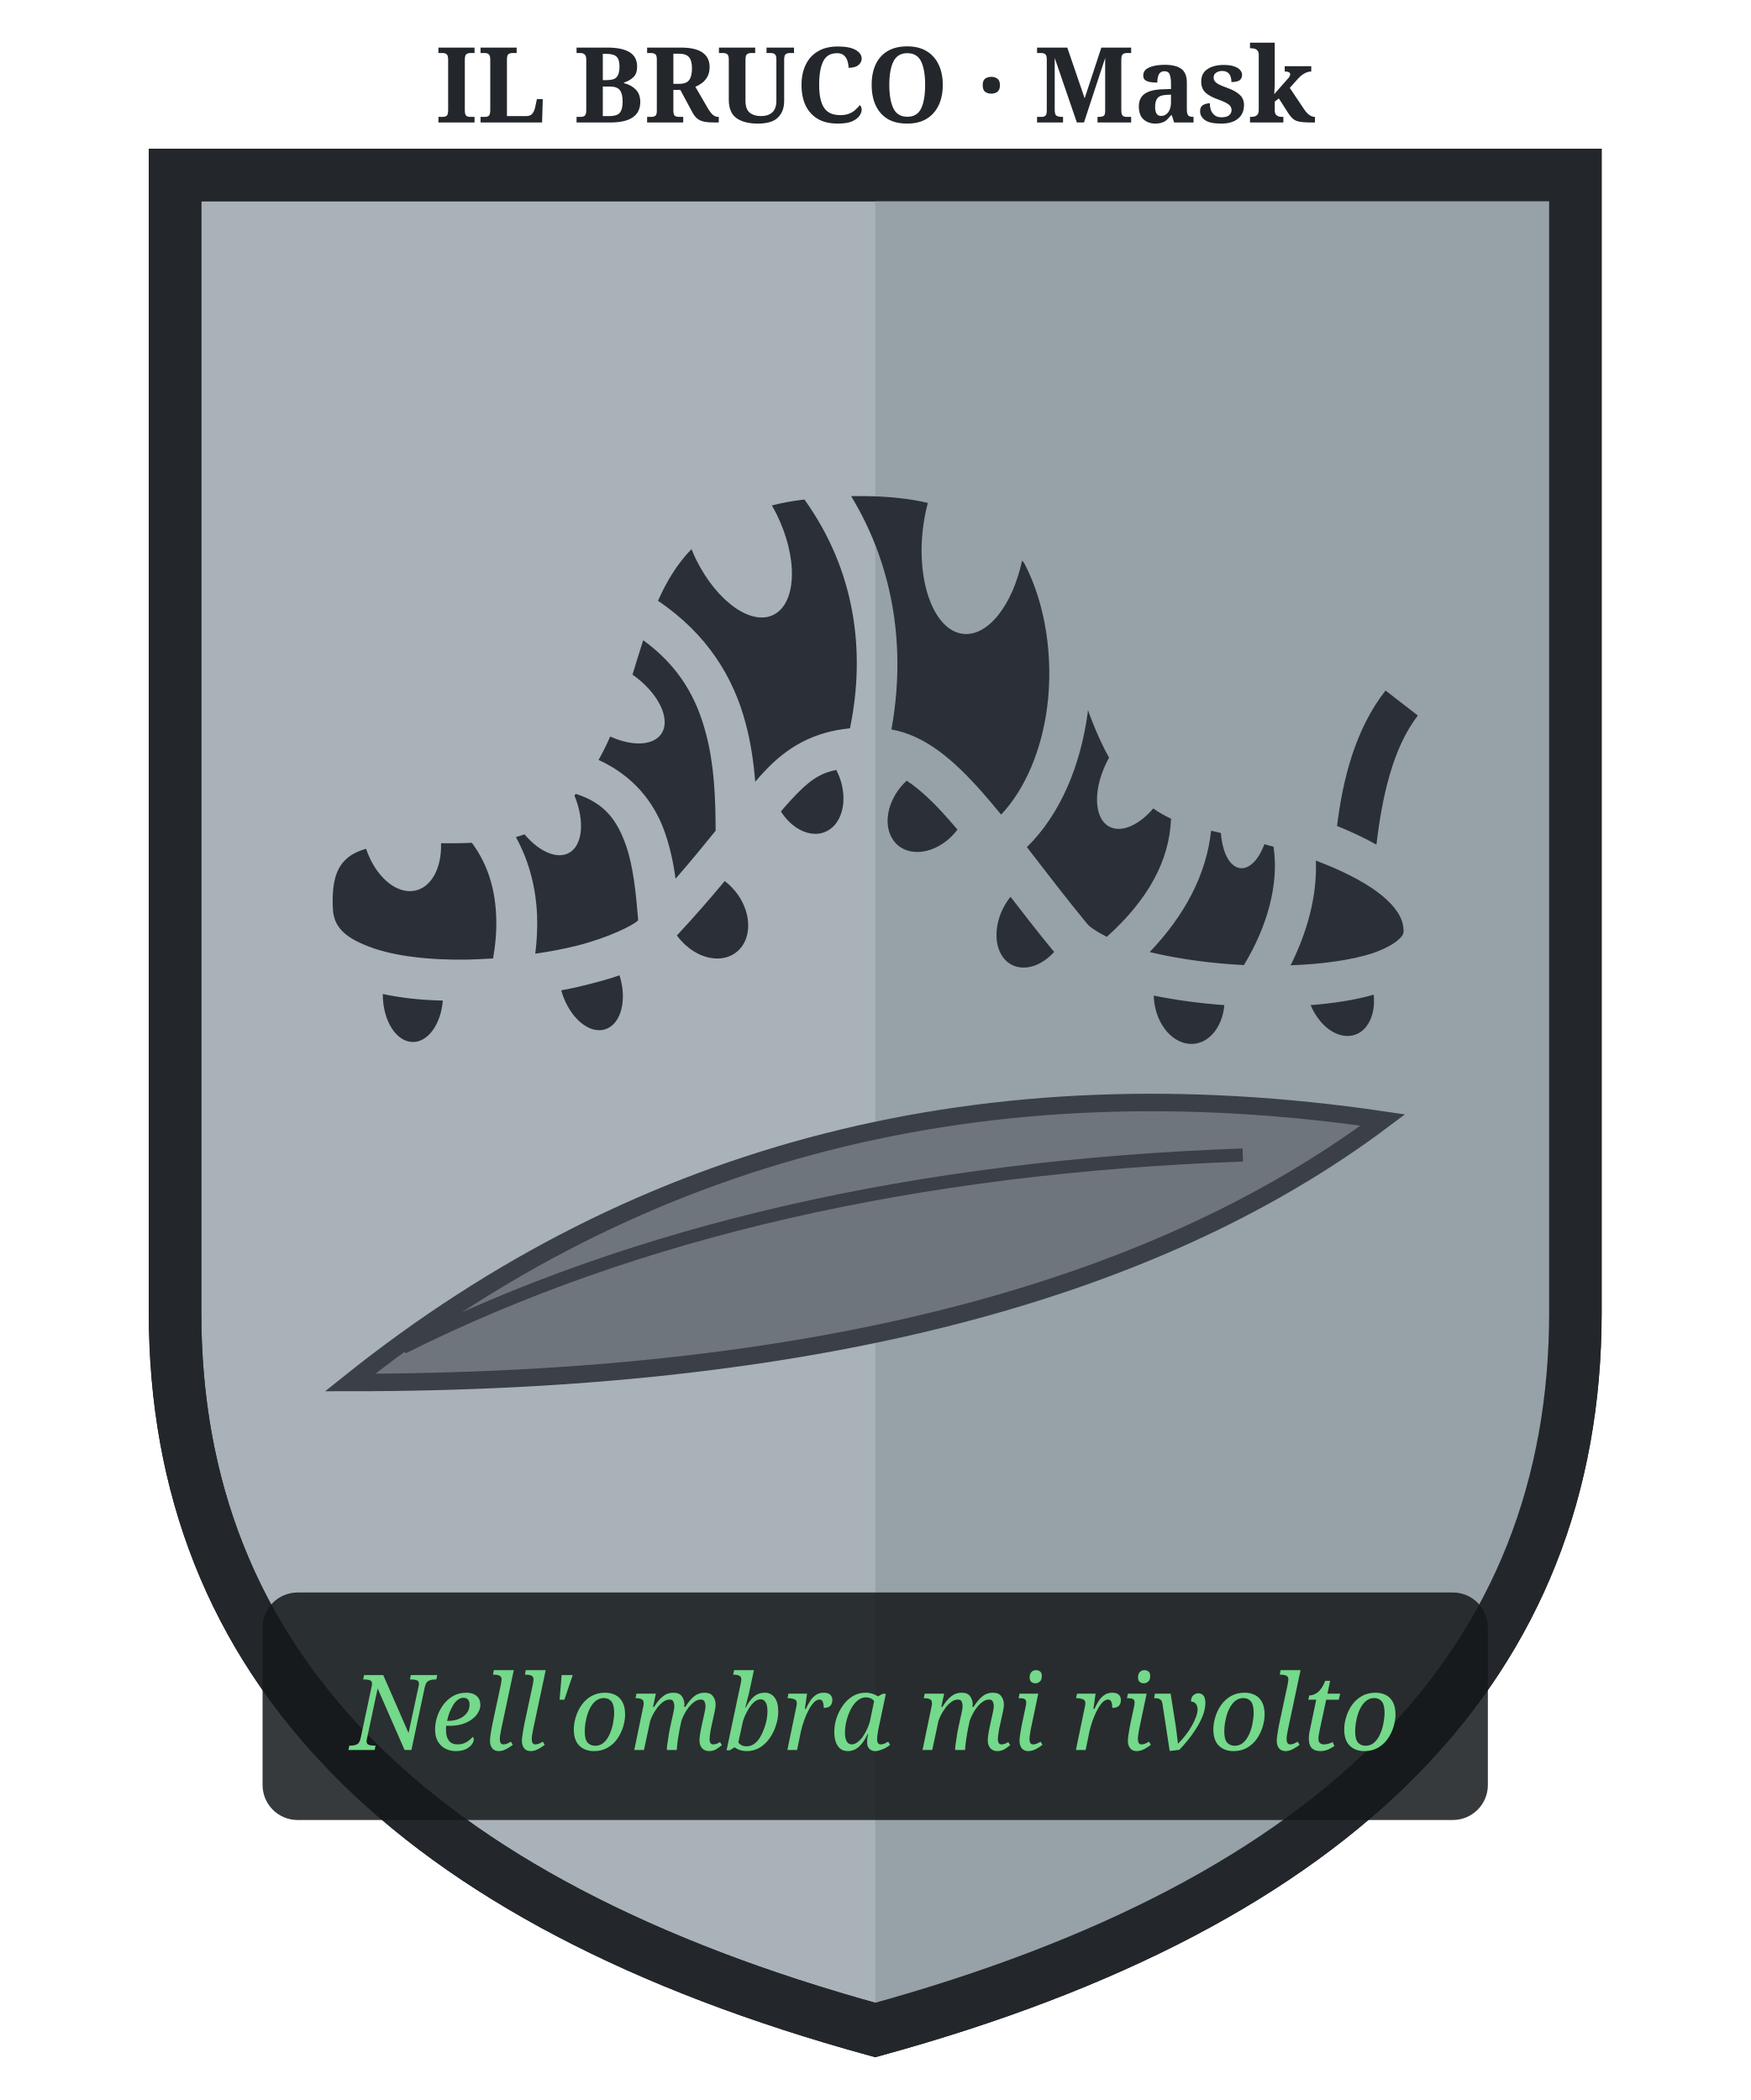
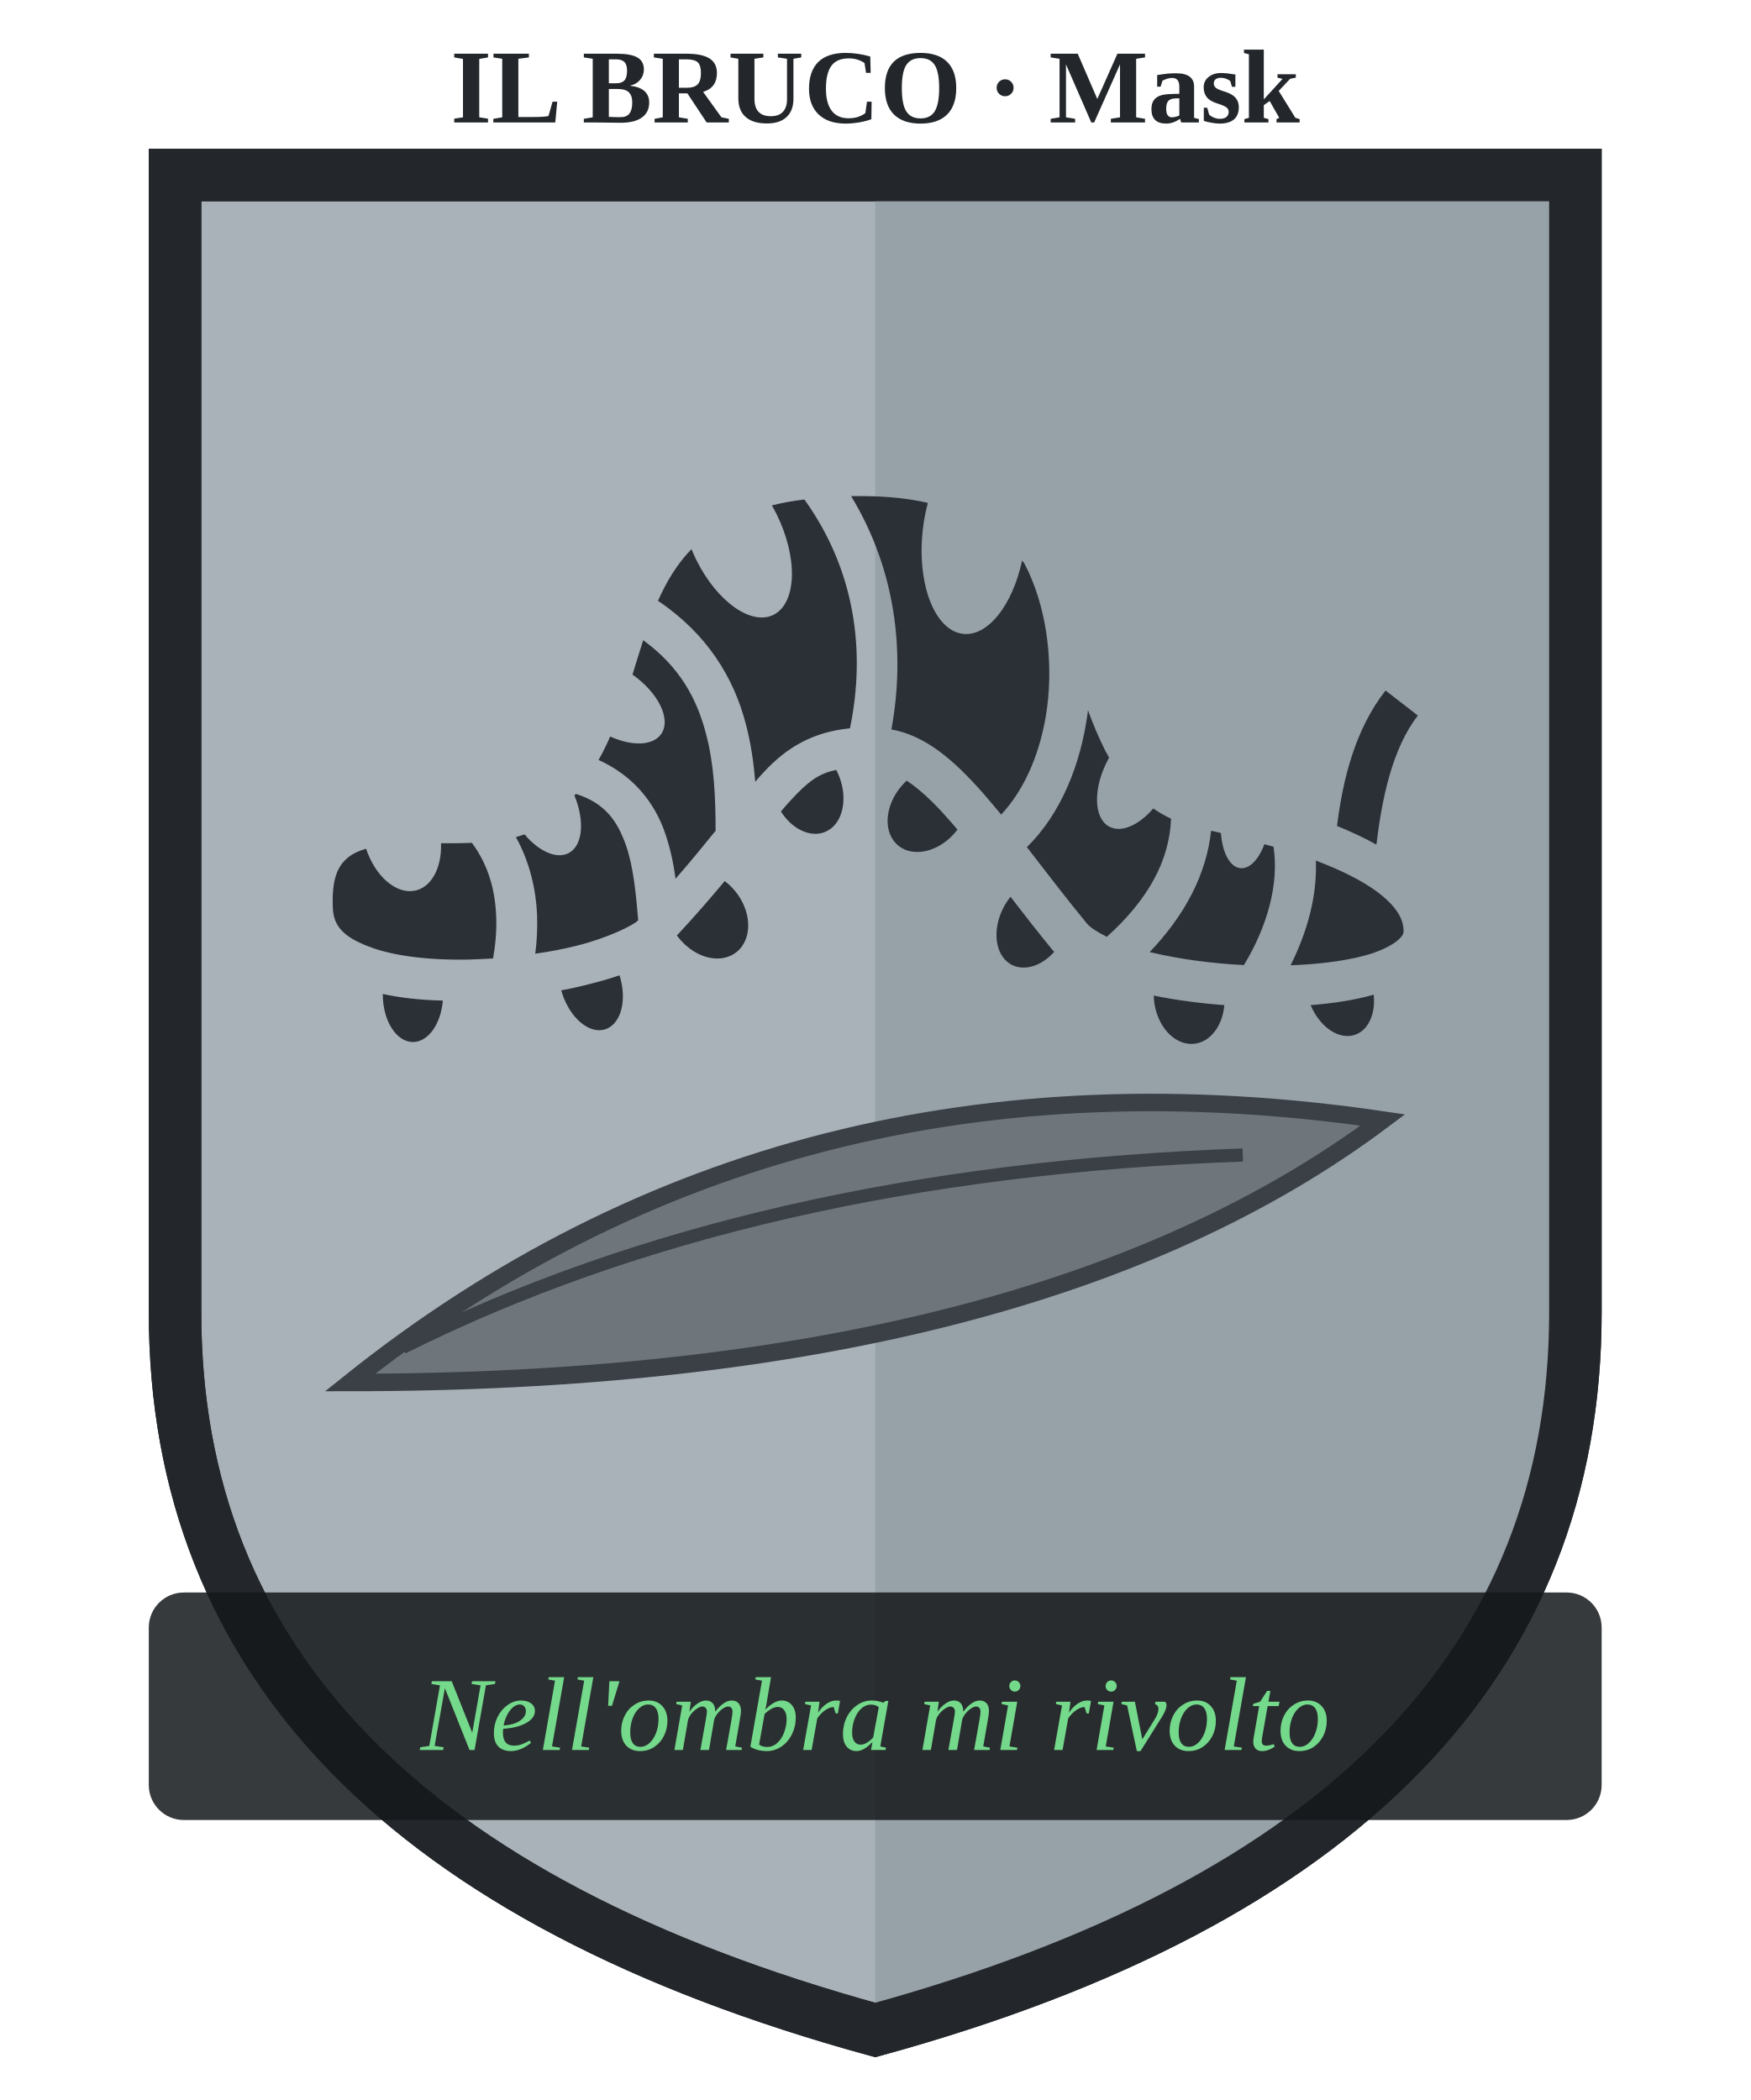
<svg xmlns="http://www.w3.org/2000/svg" viewBox="0 0 200 240" width="200" height="240" role="img" aria-label="Stemma Contrada del Bruco — distretto The Silver Weft">
  <defs>
    <clipPath id="b3">
      <path d="M20 20 H180 V150 Q180 210 100 232 Q20 210 20 150 Z" />
    </clipPath>
  </defs>
  <path d="M20 20 H180 V150 Q180 210 100 232 Q20 210 20 150 Z" fill="#a9b2b8" stroke="#23272b" stroke-width="6" />
  <g clip-path="url(#b3)">
    <path d="M100 20 H180 V150 Q180 210 100 232 Z" fill="#97a1a8" />
    <path d="M40 158 q50 -40 118 -30 q-40 30 -118 30z" fill="#6e767c" stroke="#3a4046" stroke-width="2" />
    <path d="M46 154 q40 -20 96 -22" stroke="#3a4046" stroke-width="1.5" fill="none" />
    <g fill="#2b3036">
      <g transform="translate(32.59 21.39) scale(0.26018)">
        <path d="M248.5 135.7c19.6 32.3 23.9 68.6 17.7 102.5 15.1 2.7 27.5 13.6 39.9 27.6 2.7 3.1 5.5 6.4 8.3 9.8 10.6-11.3 17.7-28.2 20.2-47.2 2.8-21.8-.7-45.4-10-63.1-.3-.4-.7-.9-1-1.3a22.65 43.28 6.281 0 1-26.1 32.2 22.65 43.28 6.281 0 1-17.5-45.9 22.65 43.28 6.281 0 1 2.2-11.6c-8-1.9-17.3-2.9-28.1-3zm-20.5 1.5c-5.2.6-10 1.5-14.3 2.6a37.86 20.25 64.9 0 1 2.1 3.9 37.86 20.25 64.9 0 1-.9 43.9 37.86 20.25 64.9 0 1-34.4-23.9 37.86 20.25 64.9 0 1-2.1-4.7c-6.3 6.5-10.9 14.1-14.7 22.7 21.7 14.6 33.3 33.9 38.5 53.9 2.3 8.5 3.5 17.1 4.2 25.6 1.2-1.5 2.5-2.9 3.8-4.3 10.3-11.1 21.8-17.6 37.8-19.2 7-33.8 2.3-69.4-20-100.5zM157.2 199c-1.6 4.9-3.1 10-4.7 15.1a25.71 14.31 34.53 0 1 12.6 26.1 25.71 14.31 34.53 0 1-22.4 1.1c-1.5 3.5-3.2 6.9-5.1 10.3 15.2 6.9 24.5 18.6 29.1 31.8 2.3 6.6 3.8 13.5 4.7 20.4 6.8-7.8 12.5-14.8 17.6-21.1 0-14.8-.7-29.4-4.2-42.5-4.1-15.8-11.7-29.6-27.6-41.2zm326 22.1c-13.4 17.1-18.8 39.2-21.3 59.5.1.1.3.1.5.2 5.8 2.4 11.5 5 16.8 8 2.4-20.5 7.1-42.5 18.2-56.7zm-130.7 8.6c0 .4-.1.7-.1 1.1-3 22.6-11.7 44.4-26.7 59.1 8 10.3 16.6 21.7 26.4 33.6 1.2 1.5 4.3 3.6 8.7 5.8 18.2-16.4 27.5-33.5 28.2-51.9-2.8-1.3-5.4-2.8-7.8-4.5a14.31 25.71 27.97 0 1-19.3 8 14.31 25.71 27.97 0 1-.6-29.4 14.31 25.71 27.97 0 1 .5-.9l-1.8-3.3c-2.8-5.6-5.3-11.5-7.5-17.6zM242 256c-7.9 1.5-12.8 5.5-19.9 13.2-1.4 1.5-2.9 3.2-4.4 5a20.74 15.03 67.92 0 0 .2.4 20.74 15.03 67.92 0 0 22.5 6.5A20.74 15.03 67.92 0 0 242 256zm30.9 4.7a15.58 20.74 40.18 0 0-6.6 25 15.58 20.74 40.18 0 0 23.9 1.6 15.58 20.74 40.18 0 0 5-5.1c-1.3-1.5-2.6-3.1-3.9-4.5-6.7-7.7-12.8-13.3-18.4-17zm-145.3 5.8c-.2.2-.4.5-.6.7a25.71 14.31 62.03 0 1-2.5 25.3 25.71 14.31 62.03 0 1-19.4-8.2c-1.2.4-2.5.8-3.8 1.2 6.2 11.2 8.8 23.2 9.3 34.1.2 6-.1 11.8-.8 17.1 6.4-.9 12.6-2.1 18.2-3.5 14-3.5 25-9.1 26.8-11 .1-.1.1-.2.2-.2-1-12.2-2.2-23.7-5.3-32.7-3.8-10.8-9.1-18.7-22.1-22.8zm279 16.2c-2.1 19.3-11.6 37.2-27 53.3.5.1.9.2 1.4.3 11.9 2.8 25.9 4.7 40 5.4 10.3-17 15.5-35.7 13-52-1.3-.3-2.7-.7-4-1.1a10.65 21.91 5.821 0 1-10.8 10.5 10.65 21.91 5.821 0 1-8.3-15.4c-1.5-.4-2.9-.7-4.3-1zM81.97 288c-4.53.2-9.08.2-13.55.2a25.89 16.75 75.16 0 1-11.93 20.9 25.89 16.75 75.16 0 1-20.99-18.5c-3.11.9-5.69 2.1-7.62 3.6-4.52 3.6-7.62 9-6.95 22.8.38 7.8 5.04 12.5 15.86 16.6 10.81 4.2 26.75 6 43.35 5.7 3.69-.1 7.41-.3 11.12-.5 1.02-5.7 1.65-12 1.38-18.5-.46-11-3.12-22.1-10.67-32.3zm370.63 7.8c.6 15.6-3.8 31.4-11.1 46 13.9-.5 26.7-2.3 35.7-5.2 5.6-1.9 9.7-4.2 11.7-6.1 2.1-1.9 2.3-2.7 2.2-4.5-.3-4.9-3.2-9.6-9.3-14.7-6-5-15-9.8-24.9-13.8-1.4-.6-2.9-1.1-4.3-1.7zm-259.6 9c-6 7.2-12.8 15.1-21 23.9a20.77 16.07 52.56 0 0 4 4.4 20.77 16.07 52.56 0 0 24.7.2 20.77 16.07 52.56 0 0-6-27.1 20.77 16.07 52.56 0 0-1.7-1.4zm125.5 6.9a14.85 20.66 27.26 0 0-3.2 26.7 14.85 20.66 27.26 0 0 22.4-2.5c-.3-.3-.6-.7-.9-1-6.7-8.2-12.6-15.8-18.3-23.2zm-171.7 34.5c-4.8 1.7-10.1 3.1-15.8 4.5-3.1.8-6.4 1.5-9.8 2.1a20.74 13.19 72.3 0 0 2.8 6.9 20.74 13.19 72.3 0 0 19.9 8.2 20.74 13.19 72.3 0 0 2.9-21.7zm-103.96 8.2a13.25 20.94 0 0 0 0 .2 13.25 20.94 0 0 0 13.25 20.9 13.25 20.94 0 0 0 13.12-18.2c-9.16-.2-18.08-1.1-26.37-2.9zm435.16.3c-8.3 2.4-17.7 3.8-27.7 4.6a20.48 14.24 70.89 0 0 3.2 5.7 20.48 14.24 70.89 0 0 21.1 3.9 20.48 14.24 70.89 0 0 3.4-14.2zm-96.6.4a20.76 15.54 83.84 0 0 1.2 7.4 20.76 15.54 83.84 0 0 20.4 12.7 20.76 15.54 83.84 0 0 9.4-15.9c-10.7-.8-21.3-2.2-31-4.2z" />
      </g>
    </g>
  </g>
  <path d="M20 20 H180 V150 Q180 210 100 232 Q20 210 20 150 Z" fill="none" stroke="#23272b" stroke-width="6" />
-   <rect x="30" y="182" width="140" height="26" rx="4" fill="#14171a" opacity="0.85" />
-   <text x="100" y="200" font-family="Georgia,serif" font-size="12" fill="#74d98a" text-anchor="middle" font-style="italic">Nell'ombra mi rivolto</text>
-   <text x="100" y="14" font-family="Georgia,serif" font-size="12" fill="#23272b" text-anchor="middle" font-weight="bold">IL BRUCO · Mask</text>
+   <rect x="17" y="182" width="166" height="26" rx="4" fill="#14171a" opacity="0.85" />
+   <text x="100" y="200" font-family="Georgia,&quot;Liberation Serif&quot;,&quot;DejaVu Serif&quot;,serif" font-size="12" fill="#74d98a" text-anchor="middle" font-style="italic" textLength="104.9" lengthAdjust="spacingAndGlyphs">Nell'ombra mi rivolto</text>
+   <text x="100" y="14" font-family="Georgia,&quot;Liberation Serif&quot;,&quot;DejaVu Serif&quot;,serif" font-size="12" fill="#23272b" text-anchor="middle" font-weight="bold" textLength="97.0" lengthAdjust="spacingAndGlyphs">IL BRUCO · Mask</text>
</svg>
